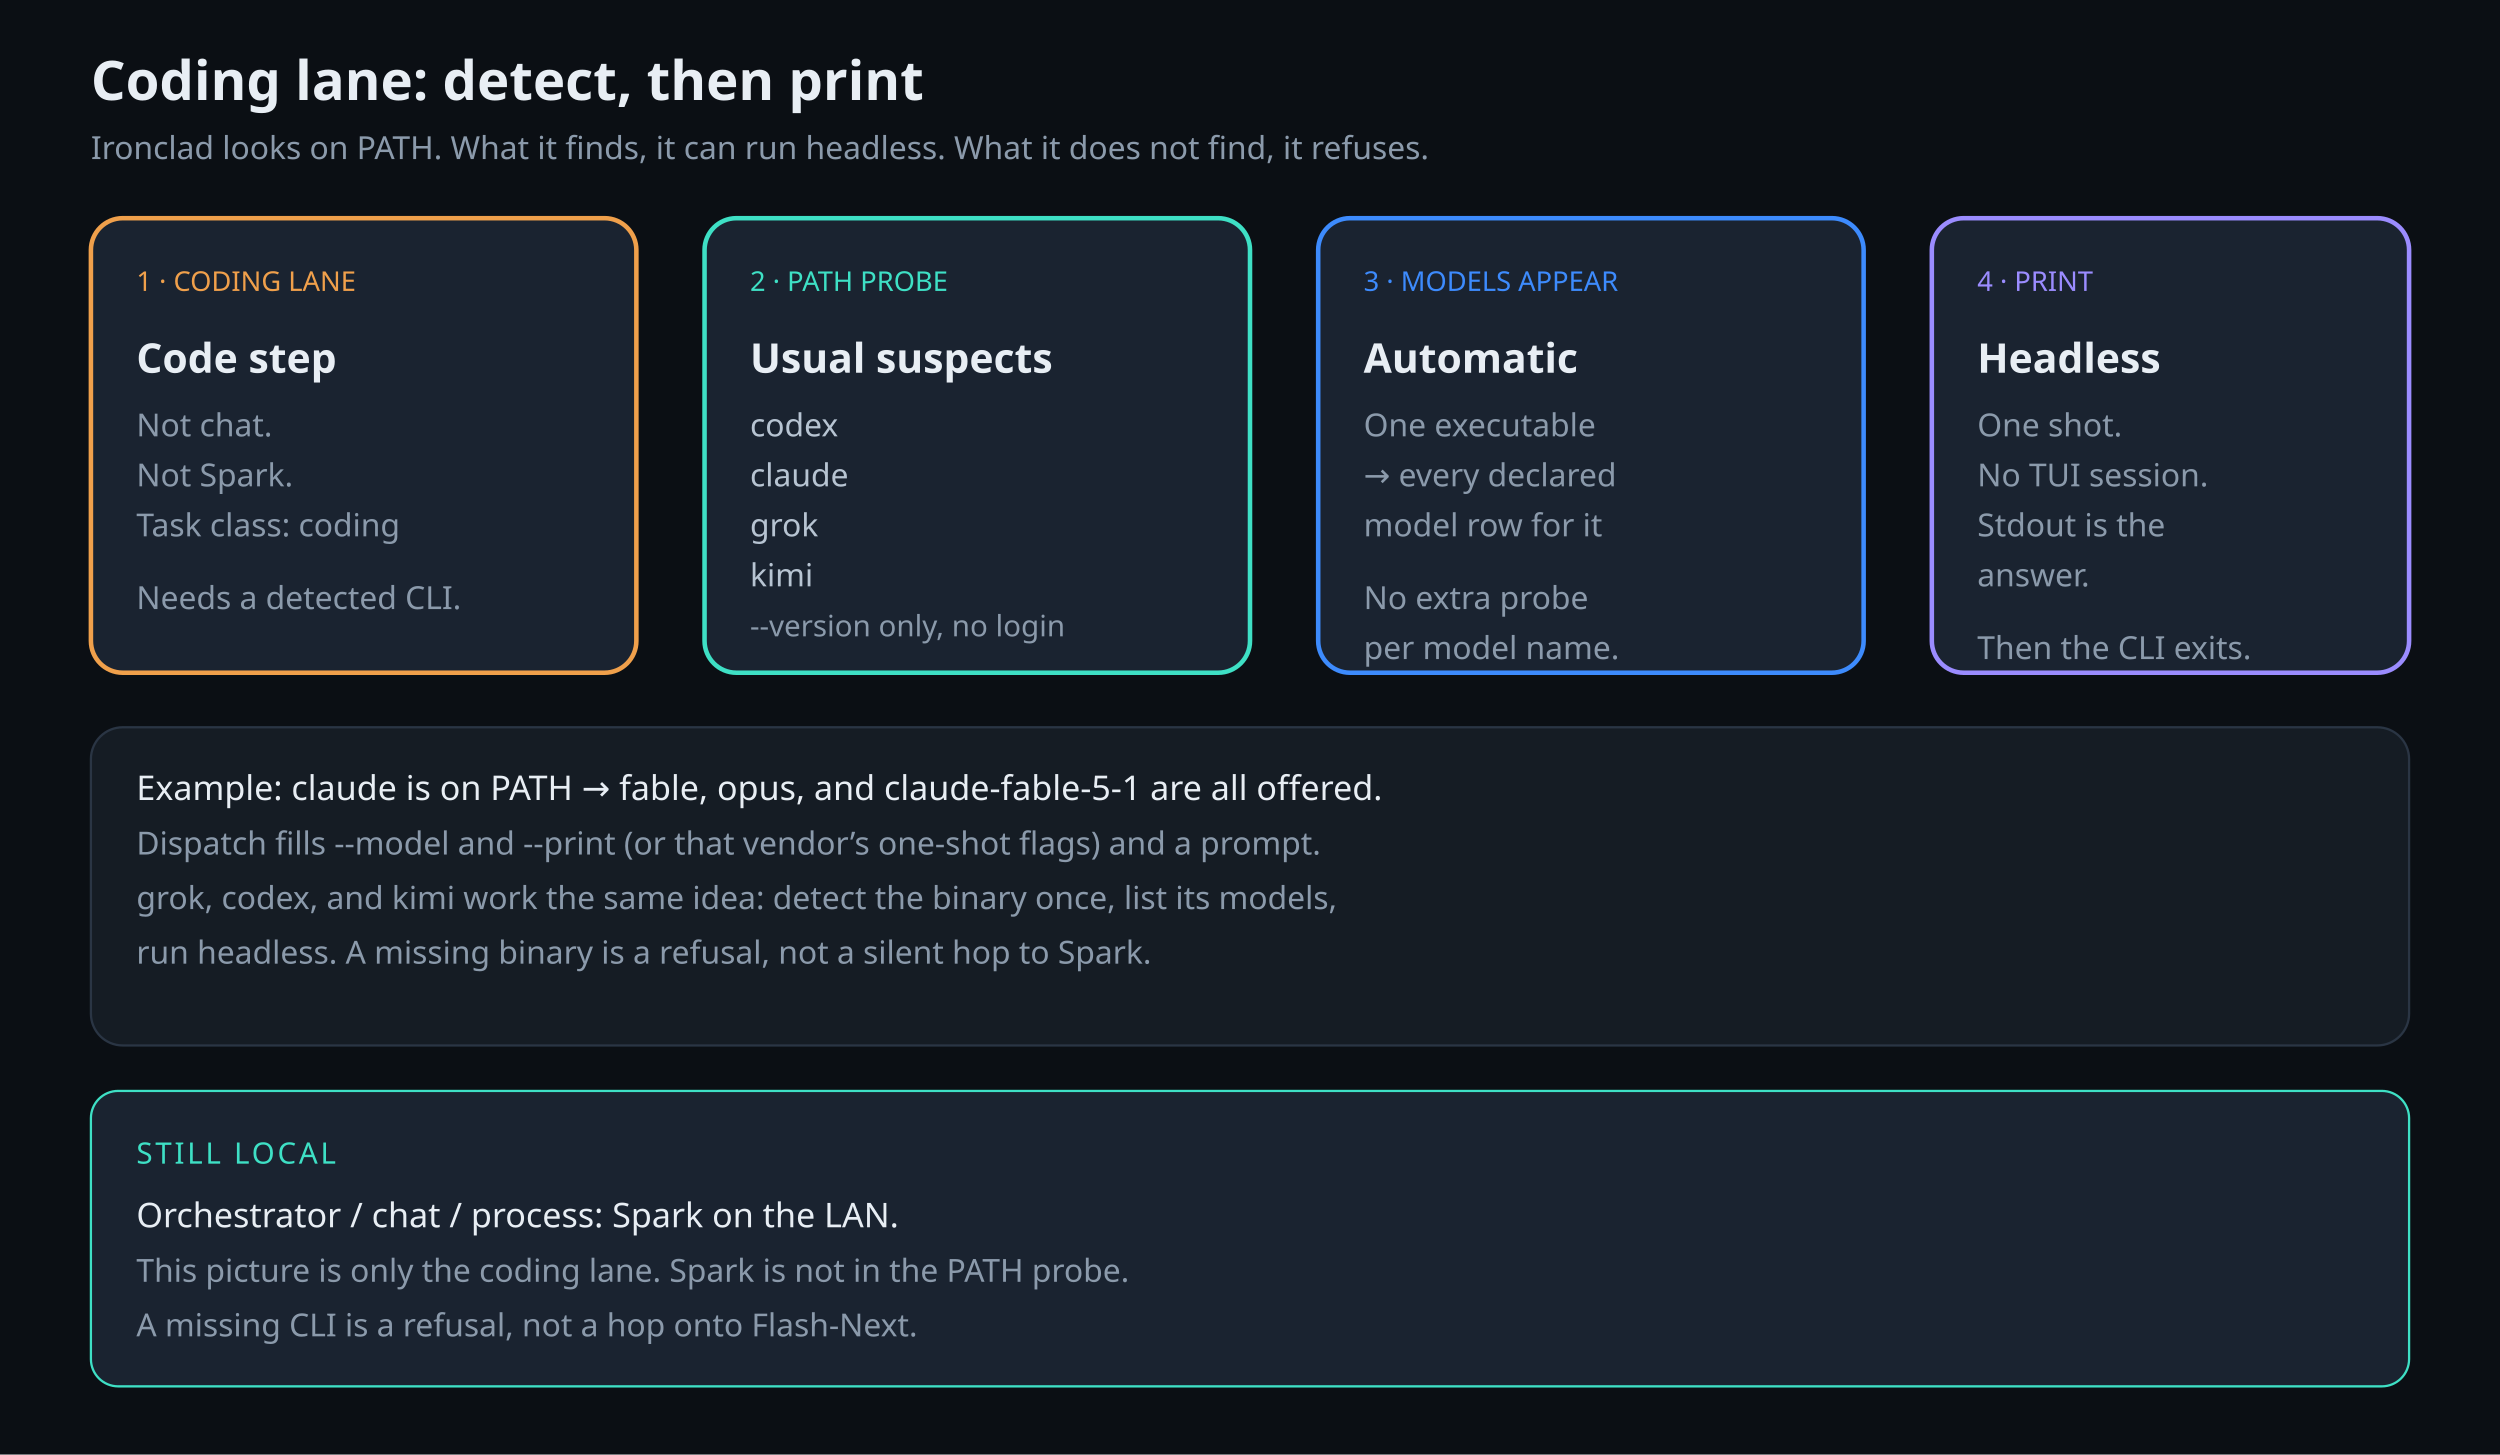
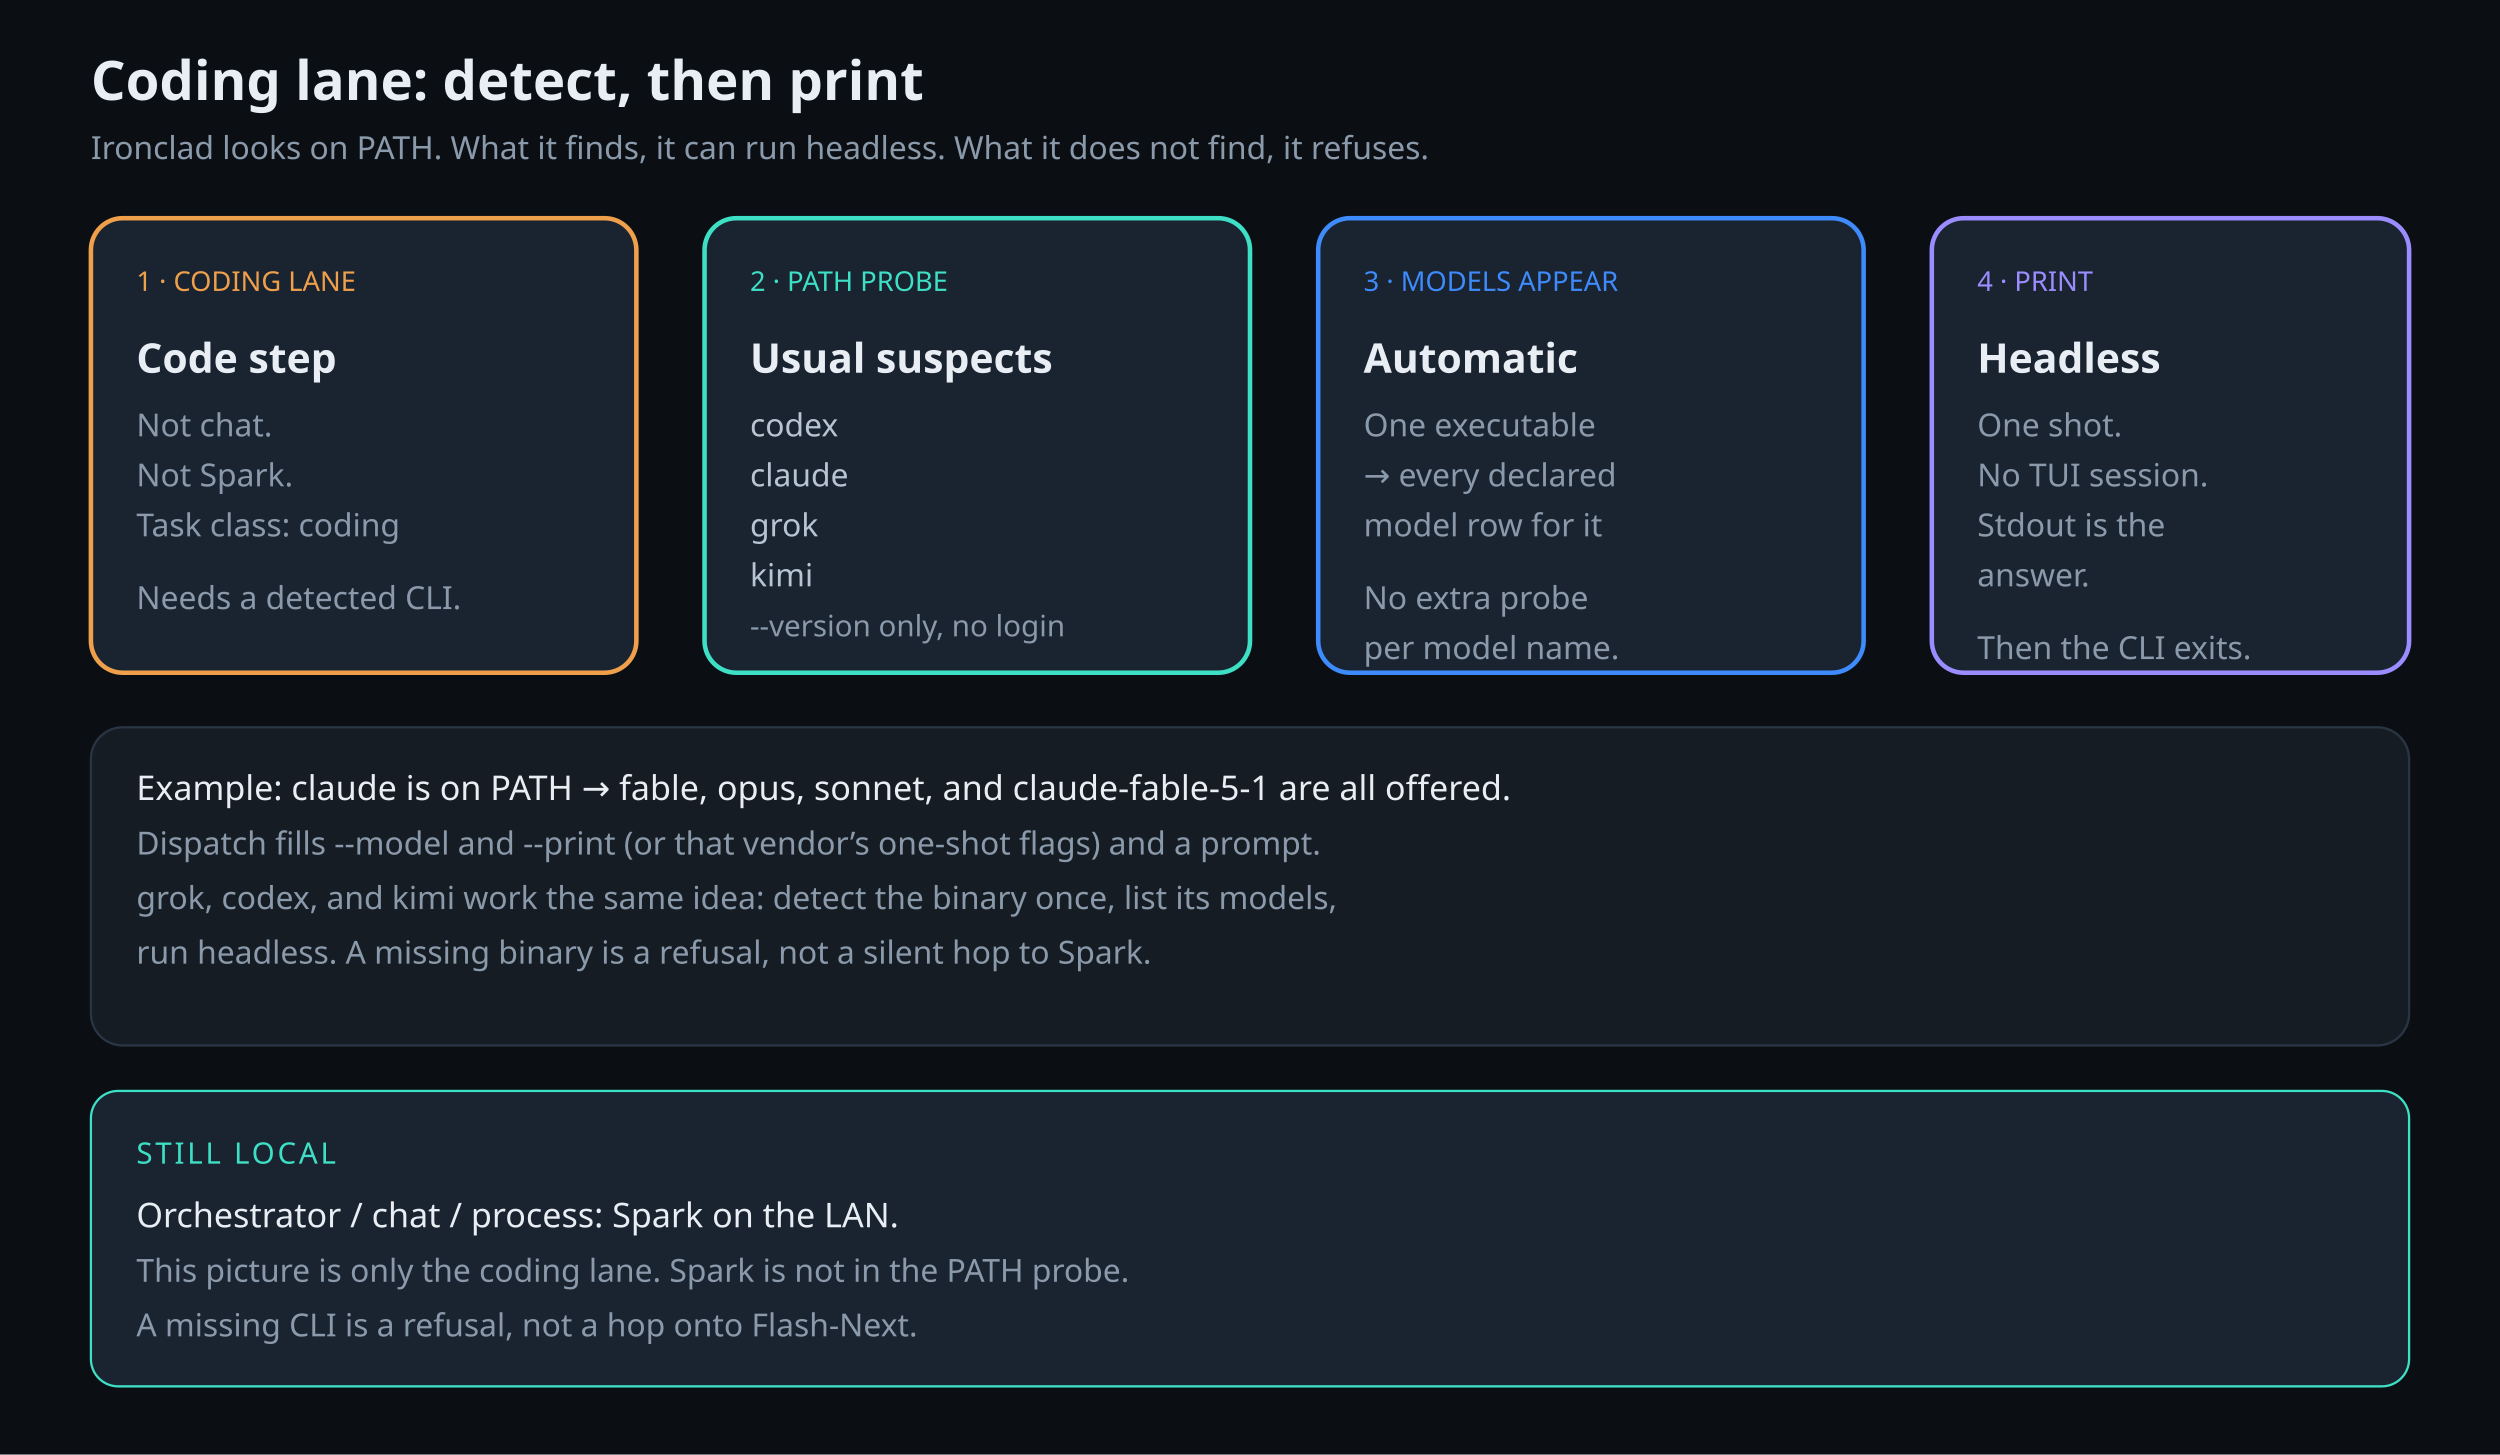
<svg xmlns="http://www.w3.org/2000/svg" viewBox="0 0 1100 640" role="img" aria-labelledby="t4 d4">
  <rect width="1100" height="640" fill="#0b0f14" />
  <text x="40" y="44" fill="#e8eef4" font-family="Segoe UI, system-ui, sans-serif" font-size="24" font-weight="700">Coding lane: detect, then print</text>
  <text x="40" y="70" fill="#8b9aab" font-family="Segoe UI, system-ui, sans-serif" font-size="14">Ironclad looks on PATH. What it finds, it can run headless. What it does not find, it refuses.</text>
  <g font-family="Segoe UI, system-ui, sans-serif">
    <rect x="40" y="96" rx="14" width="240" height="200" fill="#1a2330" stroke="#f0a04b" stroke-width="2" />
    <text x="60" y="128" fill="#f0a04b" font-size="12">1 · CODING LANE</text>
    <text x="60" y="164" fill="#e8eef4" font-size="18" font-weight="700">Code step</text>
    <text x="60" y="192" fill="#8b9aab" font-size="14">Not chat.</text>
    <text x="60" y="214" fill="#8b9aab" font-size="14">Not Spark.</text>
    <text x="60" y="236" fill="#8b9aab" font-size="14">Task class: coding</text>
    <text x="60" y="268" fill="#8b9aab" font-size="14">Needs a detected CLI.</text>
    <rect x="310" y="96" rx="14" width="240" height="200" fill="#1a2330" stroke="#3ee0c5" stroke-width="2" />
    <text x="330" y="128" fill="#3ee0c5" font-size="12">2 · PATH PROBE</text>
    <text x="330" y="164" fill="#e8eef4" font-size="18" font-weight="700">Usual suspects</text>
    <text x="330" y="192" fill="#b7c4d2" font-size="14">codex</text>
    <text x="330" y="214" fill="#b7c4d2" font-size="14">claude</text>
    <text x="330" y="236" fill="#b7c4d2" font-size="14">grok</text>
    <text x="330" y="258" fill="#b7c4d2" font-size="14">kimi</text>
    <text x="330" y="280" fill="#8b9aab" font-size="13">--version only, no login</text>
    <rect x="580" y="96" rx="14" width="240" height="200" fill="#1a2330" stroke="#3d8bfd" stroke-width="2" />
    <text x="600" y="128" fill="#3d8bfd" font-size="12">3 · MODELS APPEAR</text>
    <text x="600" y="164" fill="#e8eef4" font-size="18" font-weight="700">Automatic</text>
    <text x="600" y="192" fill="#8b9aab" font-size="14">One executable</text>
    <text x="600" y="214" fill="#8b9aab" font-size="14">→ every declared</text>
    <text x="600" y="236" fill="#8b9aab" font-size="14">model row for it</text>
    <text x="600" y="268" fill="#8b9aab" font-size="14">No extra probe</text>
    <text x="600" y="290" fill="#8b9aab" font-size="14">per model name.</text>
    <rect x="850" y="96" rx="14" width="210" height="200" fill="#1a2330" stroke="#9b8cff" stroke-width="2" />
    <text x="870" y="128" fill="#9b8cff" font-size="12">4 · PRINT</text>
    <text x="870" y="164" fill="#e8eef4" font-size="18" font-weight="700">Headless</text>
    <text x="870" y="192" fill="#8b9aab" font-size="14">One shot.</text>
    <text x="870" y="214" fill="#8b9aab" font-size="14">No TUI session.</text>
    <text x="870" y="236" fill="#8b9aab" font-size="14">Stdout is the</text>
    <text x="870" y="258" fill="#8b9aab" font-size="14">answer.</text>
    <text x="870" y="290" fill="#8b9aab" font-size="14">Then the CLI exits.</text>
  </g>
  <rect x="40" y="320" rx="14" width="1020" height="140" fill="#151c24" stroke="#2a3544" />
-   <text x="60" y="352" fill="#e8eef4" font-family="Segoe UI, system-ui, sans-serif" font-size="15">Example: claude is on PATH → fable, opus, and claude-fable-5-1 are all offered.</text>
+   <text x="60" y="352" fill="#e8eef4" font-family="Segoe UI, system-ui, sans-serif" font-size="15">Example: claude is on PATH → fable, opus, sonnet, and claude-fable-5-1 are all offered.</text>
  <text x="60" y="376" fill="#8b9aab" font-family="Segoe UI, system-ui, sans-serif" font-size="14">Dispatch fills --model and --print (or that vendor’s one-shot flags) and a prompt.</text>
  <text x="60" y="400" fill="#8b9aab" font-family="Segoe UI, system-ui, sans-serif" font-size="14">grok, codex, and kimi work the same idea: detect the binary once, list its models,</text>
  <text x="60" y="424" fill="#8b9aab" font-family="Segoe UI, system-ui, sans-serif" font-size="14">run headless. A missing binary is a refusal, not a silent hop to Spark.</text>
  <rect x="40" y="480" rx="12" width="1020" height="130" fill="#1a2330" stroke="#3ee0c5" />
  <text x="60" y="512" fill="#3ee0c5" font-family="Segoe UI, system-ui, sans-serif" font-size="13" letter-spacing="1.2">STILL LOCAL</text>
  <text x="60" y="540" fill="#e8eef4" font-family="Segoe UI, system-ui, sans-serif" font-size="15">Orchestrator / chat / process: Spark on the LAN.</text>
  <text x="60" y="564" fill="#8b9aab" font-family="Segoe UI, system-ui, sans-serif" font-size="14">This picture is only the coding lane. Spark is not in the PATH probe.</text>
  <text x="60" y="588" fill="#8b9aab" font-family="Segoe UI, system-ui, sans-serif" font-size="14">A missing CLI is a refusal, not a hop onto Flash-Next.</text>
</svg>
